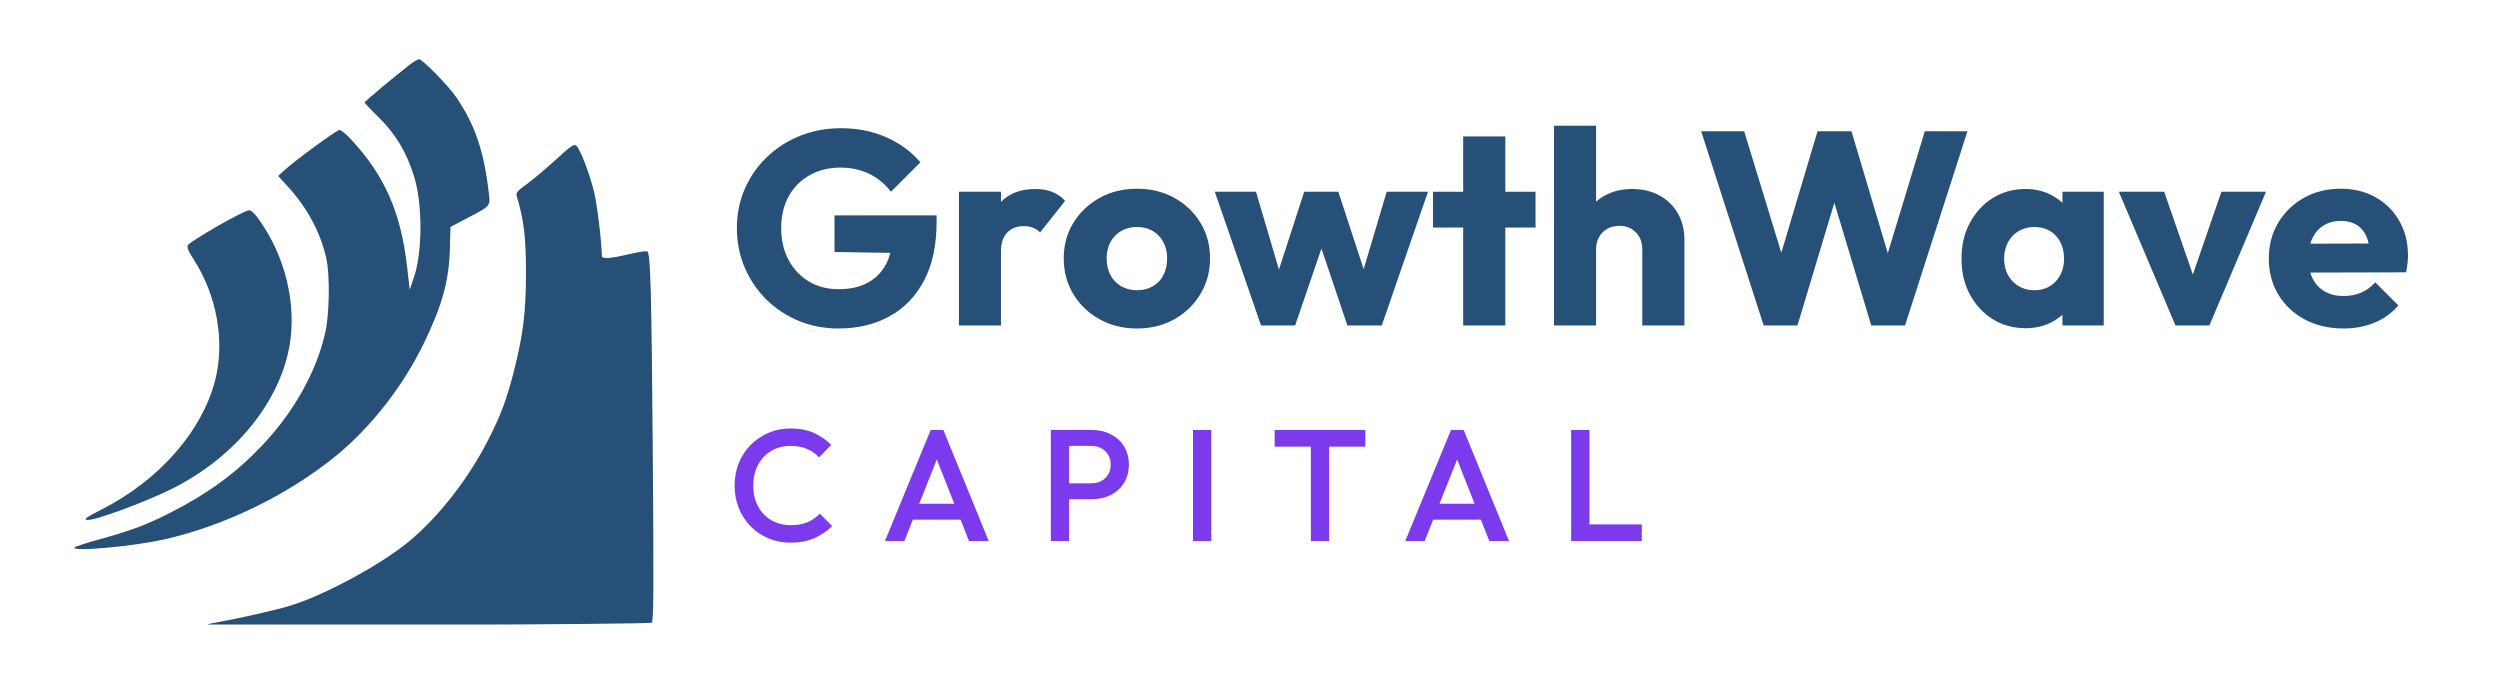
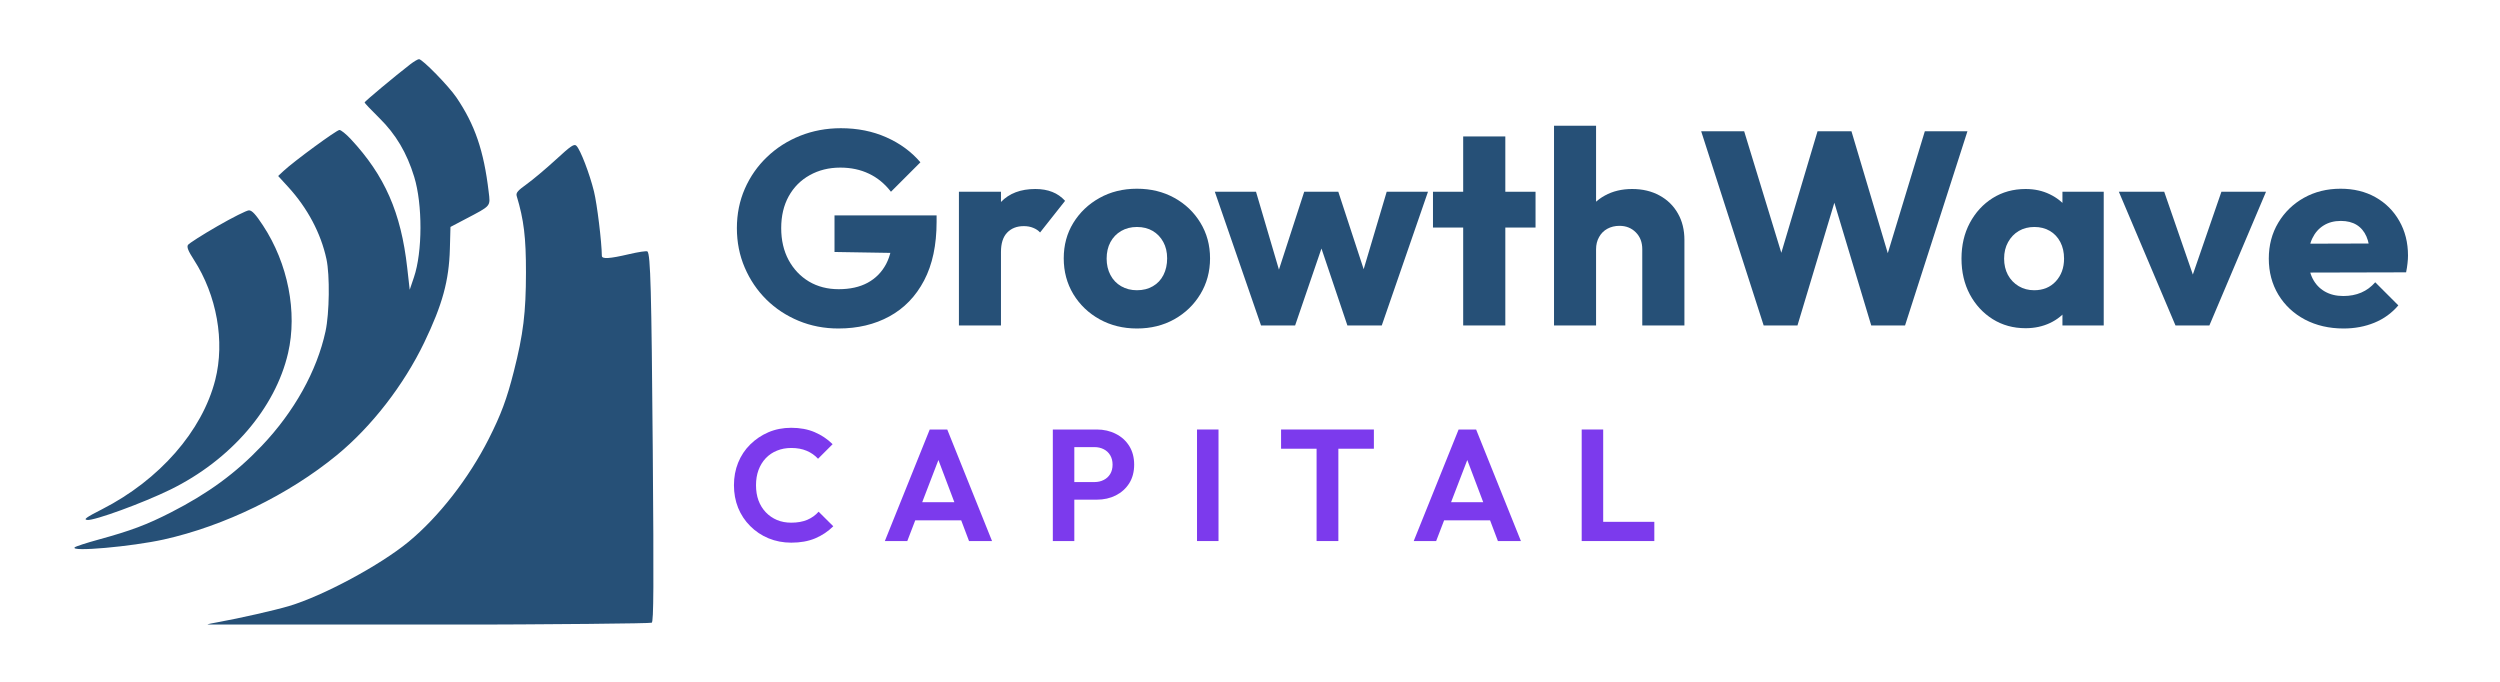
<svg xmlns="http://www.w3.org/2000/svg" width="550" zoomAndPan="magnify" viewBox="0 0 412.5 112.5" height="150" preserveAspectRatio="xMidYMid meet" version="1.0">
  <defs>
    <g />
-     <clipPath id="2fd14a473f">
+     <clipPath id="502121f1b3">
      <path d="M 12 9.707 L 108 9.707 L 108 103.043 L 12 103.043 Z M 12 9.707 " clip-rule="nonzero" />
    </clipPath>
  </defs>
-   <g clip-path="url(#2fd14a473f)">
+   <g clip-path="url(#502121f1b3)">
    <path fill="#265077" d="M 67.668 10.629 C 65.105 12.613 60.152 16.75 60.152 16.906 C 60.152 17 61.258 18.168 62.609 19.496 C 65.32 22.168 67.133 25.223 68.344 29.18 C 69.738 33.727 69.719 41.57 68.301 45.746 L 67.602 47.812 L 67.191 44.18 C 66.172 35.082 63.488 28.969 57.875 22.945 C 57.105 22.121 56.266 21.445 56.008 21.445 C 55.543 21.445 48.504 26.605 46.785 28.207 L 45.895 29.039 L 47.551 30.848 C 50.738 34.328 52.953 38.5 53.867 42.758 C 54.438 45.418 54.355 51.695 53.711 54.672 C 52.297 61.199 48.547 67.938 43.184 73.57 C 38.902 78.074 34.375 81.391 28.234 84.531 C 24.219 86.586 21.617 87.562 16.258 89.031 C 14.262 89.578 12.492 90.156 12.328 90.312 C 11.508 91.098 21.734 90.191 27.023 89.016 C 37.035 86.785 47.617 81.629 55.574 75.102 C 61.301 70.402 66.613 63.555 70.008 56.496 C 73.008 50.25 74.086 46.305 74.23 41.051 L 74.328 37.445 L 76.793 36.148 C 81.105 33.883 80.922 34.098 80.629 31.629 C 79.832 24.879 78.359 20.574 75.305 16.074 C 74.031 14.191 69.699 9.762 69.137 9.762 C 68.945 9.762 68.285 10.152 67.668 10.629 M 91.703 26.352 C 90.066 27.852 87.906 29.668 86.898 30.391 C 85.43 31.438 85.102 31.824 85.254 32.336 C 86.438 36.254 86.793 39.195 86.785 44.969 C 86.777 51.598 86.344 55.129 84.789 61.262 C 83.621 65.855 82.684 68.379 80.637 72.426 C 77.344 78.93 72.398 85.281 67.414 89.395 C 62.742 93.254 53.281 98.336 47.68 100 C 45.309 100.703 39.594 102 36.004 102.652 C 33.895 103.035 33.848 103.062 34.898 103.297 C 35.5 103.434 36.492 103.461 37.098 103.359 C 37.703 103.258 53.711 103.133 72.672 103.082 C 91.629 103.031 107.32 102.879 107.539 102.746 C 107.852 102.555 107.883 96.699 107.707 74.367 C 107.492 47.84 107.336 42 106.828 41.488 C 106.711 41.371 105.344 41.574 103.789 41.938 C 100.562 42.695 99.309 42.773 99.305 42.207 C 99.285 39.93 98.52 33.68 98.004 31.582 C 97.273 28.625 95.773 24.719 95.109 24.055 C 94.738 23.688 94.223 24.035 91.703 26.352 M 35.855 37.328 C 33.355 38.77 31.176 40.16 31.012 40.418 C 30.793 40.762 31.059 41.426 31.988 42.859 C 35.777 48.727 37.133 56.336 35.516 62.684 C 33.367 71.121 26.316 79.184 16.867 84.012 C 14.199 85.371 13.73 85.711 14.395 85.793 C 15.543 85.938 23.586 83 28.102 80.789 C 38.074 75.902 45.426 67.375 47.535 58.242 C 49.09 51.508 47.516 43.477 43.406 37.223 C 42.195 35.371 41.578 34.707 41.078 34.707 C 40.707 34.707 38.355 35.887 35.855 37.328 " fill-opacity="1" fill-rule="evenodd" />
  </g>
  <g fill="#7c3aed" fill-opacity="1">
-     <g transform="translate(120.1327, 89.27553)">
+     <g transform="translate(120.1327, 89.2734)">
      <g>
-         <path d="M 10.312 0.266 C 8.988 0.266 7.766 0.023 6.641 -0.453 C 5.516 -0.93 4.531 -1.602 3.688 -2.469 C 2.852 -3.332 2.207 -4.336 1.75 -5.484 C 1.301 -6.629 1.078 -7.852 1.078 -9.156 C 1.078 -10.469 1.301 -11.691 1.75 -12.828 C 2.207 -13.973 2.852 -14.973 3.688 -15.828 C 4.531 -16.68 5.516 -17.352 6.641 -17.844 C 7.766 -18.332 8.988 -18.578 10.312 -18.578 C 11.789 -18.578 13.07 -18.332 14.156 -17.844 C 15.238 -17.352 16.195 -16.691 17.031 -15.859 L 15 -13.812 C 14.457 -14.406 13.797 -14.867 13.016 -15.203 C 12.242 -15.535 11.344 -15.703 10.312 -15.703 C 9.406 -15.703 8.578 -15.547 7.828 -15.234 C 7.078 -14.922 6.426 -14.469 5.875 -13.875 C 5.32 -13.289 4.895 -12.598 4.594 -11.797 C 4.301 -10.992 4.156 -10.113 4.156 -9.156 C 4.156 -8.195 4.301 -7.316 4.594 -6.516 C 4.895 -5.711 5.32 -5.02 5.875 -4.438 C 6.426 -3.852 7.078 -3.406 7.828 -3.094 C 8.578 -2.781 9.406 -2.625 10.312 -2.625 C 11.426 -2.625 12.367 -2.789 13.141 -3.125 C 13.922 -3.469 14.582 -3.938 15.125 -4.531 L 17.172 -2.484 C 16.328 -1.629 15.336 -0.957 14.203 -0.469 C 13.078 0.02 11.781 0.266 10.312 0.266 Z M 10.312 0.266 " />
+         <path d="M 10.422 0.266 C 9.078 0.266 7.828 0.023 6.672 -0.453 C 5.523 -0.93 4.52 -1.602 3.656 -2.469 C 2.789 -3.332 2.125 -4.336 1.656 -5.484 C 1.195 -6.641 0.969 -7.883 0.969 -9.219 C 0.969 -10.539 1.195 -11.773 1.656 -12.922 C 2.125 -14.078 2.789 -15.082 3.656 -15.938 C 4.52 -16.789 5.52 -17.461 6.656 -17.953 C 7.801 -18.441 9.055 -18.688 10.422 -18.688 C 11.879 -18.688 13.164 -18.445 14.281 -17.969 C 15.406 -17.488 16.395 -16.828 17.25 -15.984 L 14.844 -13.578 C 14.332 -14.141 13.707 -14.578 12.969 -14.891 C 12.238 -15.203 11.391 -15.359 10.422 -15.359 C 9.566 -15.359 8.785 -15.211 8.078 -14.922 C 7.367 -14.641 6.75 -14.223 6.219 -13.672 C 5.695 -13.117 5.297 -12.461 5.016 -11.703 C 4.742 -10.953 4.609 -10.125 4.609 -9.219 C 4.609 -8.289 4.742 -7.453 5.016 -6.703 C 5.297 -5.953 5.695 -5.301 6.219 -4.75 C 6.75 -4.195 7.367 -3.77 8.078 -3.469 C 8.785 -3.176 9.566 -3.031 10.422 -3.031 C 11.441 -3.031 12.32 -3.188 13.062 -3.5 C 13.812 -3.82 14.438 -4.27 14.938 -4.844 L 17.359 -2.438 C 16.492 -1.582 15.492 -0.914 14.359 -0.438 C 13.234 0.031 11.922 0.266 10.422 0.266 Z M 10.422 0.266 " />
      </g>
    </g>
  </g>
  <g fill="#7c3aed" fill-opacity="1">
-     <g transform="translate(145.3899, 89.27553)">
+     <g transform="translate(145.4684, 89.2734)">
      <g>
-         <path d="M 0.625 0 L 8.172 -18.328 L 10.266 -18.328 L 17.75 0 L 14.5 0 L 8.641 -14.844 L 9.734 -14.844 L 3.828 0 Z M 4.344 -3.531 L 4.344 -6.156 L 14.047 -6.156 L 14.047 -3.531 Z M 4.344 -3.531 " />
+         <path d="M 0.531 0 L 7.938 -18.406 L 10.828 -18.406 L 18.219 0 L 14.422 0 L 8.719 -15.094 L 10.031 -15.094 L 4.234 0 Z M 4.453 -3.422 L 4.453 -6.406 L 14.344 -6.406 L 14.344 -3.422 Z M 4.453 -3.422 " />
      </g>
    </g>
  </g>
  <g fill="#7c3aed" fill-opacity="1">
-     <g transform="translate(171.4061, 89.27553)">
+     <g transform="translate(171.8248, 89.2734)">
      <g>
-         <path d="M 4.062 -6.906 L 4.062 -9.531 L 8.641 -9.531 C 9.266 -9.531 9.816 -9.656 10.297 -9.906 C 10.773 -10.156 11.156 -10.508 11.438 -10.969 C 11.719 -11.438 11.859 -11.984 11.859 -12.609 C 11.859 -13.242 11.719 -13.789 11.438 -14.25 C 11.156 -14.707 10.773 -15.062 10.297 -15.312 C 9.816 -15.57 9.266 -15.703 8.641 -15.703 L 4.062 -15.703 L 4.062 -18.328 L 8.797 -18.328 C 9.941 -18.328 10.973 -18.086 11.891 -17.609 C 12.805 -17.141 13.531 -16.477 14.062 -15.625 C 14.594 -14.77 14.859 -13.766 14.859 -12.609 C 14.859 -11.461 14.594 -10.461 14.062 -9.609 C 13.531 -8.754 12.805 -8.086 11.891 -7.609 C 10.973 -7.141 9.941 -6.906 8.797 -6.906 Z M 1.984 0 L 1.984 -18.328 L 5 -18.328 L 5 0 Z M 1.984 0 " />
+         <path d="M 4.5 -6.828 L 4.5 -9.734 L 8.766 -9.734 C 9.328 -9.734 9.832 -9.848 10.281 -10.078 C 10.738 -10.305 11.098 -10.633 11.359 -11.062 C 11.617 -11.488 11.75 -12.004 11.75 -12.609 C 11.75 -13.203 11.617 -13.719 11.359 -14.156 C 11.098 -14.594 10.738 -14.926 10.281 -15.156 C 9.832 -15.383 9.328 -15.5 8.766 -15.5 L 4.5 -15.5 L 4.5 -18.406 L 9.141 -18.406 C 10.305 -18.406 11.352 -18.164 12.281 -17.688 C 13.219 -17.219 13.957 -16.551 14.5 -15.688 C 15.039 -14.82 15.312 -13.797 15.312 -12.609 C 15.312 -11.422 15.039 -10.395 14.5 -9.531 C 13.957 -8.676 13.219 -8.008 12.281 -7.531 C 11.352 -7.062 10.305 -6.828 9.141 -6.828 Z M 1.891 0 L 1.891 -18.406 L 5.438 -18.406 L 5.438 0 Z M 1.891 0 " />
      </g>
    </g>
  </g>
  <g fill="#7c3aed" fill-opacity="1">
-     <g transform="translate(194.8577, 89.27553)">
+     <g transform="translate(195.6166, 89.2734)">
      <g>
-         <path d="M 1.984 0 L 1.984 -18.328 L 5 -18.328 L 5 0 Z M 1.984 0 " />
+         <path d="M 1.891 0 L 1.891 -18.406 L 5.438 -18.406 L 5.438 0 Z M 1.891 0 " />
      </g>
    </g>
  </g>
  <g fill="#7c3aed" fill-opacity="1">
-     <g transform="translate(209.6998, 89.27553)">
+     <g transform="translate(210.7989, 89.2734)">
      <g>
-         <path d="M 6.594 0 L 6.594 -17.797 L 9.609 -17.797 L 9.609 0 Z M 0.625 -15.578 L 0.625 -18.328 L 15.578 -18.328 L 15.578 -15.578 Z M 0.625 -15.578 " />
+         <path d="M 6.438 0 L 6.438 -18 L 10.031 -18 L 10.031 0 Z M 0.578 -15.234 L 0.578 -18.406 L 15.891 -18.406 L 15.891 -15.234 Z M 0.578 -15.234 " />
      </g>
    </g>
  </g>
  <g fill="#7c3aed" fill-opacity="1">
-     <g transform="translate(231.2403, 89.27553)">
+     <g transform="translate(232.732, 89.2734)">
      <g>
-         <path d="M 0.625 0 L 8.172 -18.328 L 10.266 -18.328 L 17.75 0 L 14.5 0 L 8.641 -14.844 L 9.734 -14.844 L 3.828 0 Z M 4.344 -3.531 L 4.344 -6.156 L 14.047 -6.156 L 14.047 -3.531 Z M 4.344 -3.531 " />
+         <path d="M 0.531 0 L 7.938 -18.406 L 10.828 -18.406 L 18.219 0 L 14.422 0 L 8.719 -15.094 L 10.031 -15.094 L 4.234 0 Z M 4.453 -3.422 L 4.453 -6.406 L 14.344 -6.406 L 14.344 -3.422 Z M 4.453 -3.422 " />
      </g>
    </g>
  </g>
  <g fill="#7c3aed" fill-opacity="1">
-     <g transform="translate(257.2564, 89.27553)">
+     <g transform="translate(259.0883, 89.2734)">
      <g>
-         <path d="M 1.984 0 L 1.984 -18.328 L 5 -18.328 L 5 0 Z M 4.062 0 L 4.062 -2.75 L 13.641 -2.75 L 13.641 0 Z M 4.062 0 " />
+         <path d="M 1.891 0 L 1.891 -18.406 L 5.438 -18.406 L 5.438 0 Z M 4.5 0 L 4.5 -3.172 L 13.875 -3.172 L 13.875 0 Z M 4.5 0 " />
      </g>
    </g>
  </g>
  <g fill="#265077" fill-opacity="1">
    <g transform="translate(120.1327, 53.70132)">
      <g>
        <path d="M 18.203 0.5 C 15.867 0.5 13.68 0.078 11.641 -0.766 C 9.598 -1.617 7.82 -2.789 6.312 -4.281 C 4.801 -5.781 3.613 -7.535 2.75 -9.547 C 1.883 -11.566 1.453 -13.738 1.453 -16.062 C 1.453 -18.395 1.891 -20.562 2.766 -22.562 C 3.641 -24.562 4.859 -26.305 6.422 -27.797 C 7.984 -29.297 9.805 -30.461 11.891 -31.297 C 13.984 -32.129 16.223 -32.547 18.609 -32.547 C 21.359 -32.547 23.859 -32.047 26.109 -31.047 C 28.367 -30.047 30.242 -28.672 31.734 -26.922 L 26.875 -22.062 C 25.844 -23.395 24.629 -24.391 23.234 -25.047 C 21.848 -25.711 20.273 -26.047 18.516 -26.047 C 16.641 -26.047 14.957 -25.629 13.469 -24.797 C 11.988 -23.973 10.832 -22.812 10 -21.312 C 9.176 -19.812 8.766 -18.062 8.766 -16.062 C 8.766 -14.07 9.172 -12.316 9.984 -10.797 C 10.805 -9.285 11.926 -8.102 13.344 -7.25 C 14.77 -6.406 16.406 -5.984 18.25 -5.984 C 20.125 -5.984 21.719 -6.336 23.031 -7.047 C 24.352 -7.766 25.367 -8.797 26.078 -10.141 C 26.785 -11.492 27.141 -13.133 27.141 -15.062 L 31.859 -11.891 L 17.562 -12.125 L 17.562 -18.156 L 34.406 -18.156 L 34.406 -17.109 C 34.406 -13.266 33.719 -10.035 32.344 -7.422 C 30.969 -4.805 29.062 -2.832 26.625 -1.5 C 24.188 -0.164 21.379 0.5 18.203 0.5 Z M 18.203 0.5 " />
      </g>
    </g>
  </g>
  <g fill="#265077" fill-opacity="1">
    <g transform="translate(155.7686, 53.70132)">
      <g>
        <path d="M 2.453 0 L 2.453 -22.062 L 9.391 -22.062 L 9.391 0 Z M 9.391 -12.125 L 6.484 -14.391 C 7.066 -16.961 8.035 -18.957 9.391 -20.375 C 10.754 -21.801 12.645 -22.516 15.062 -22.516 C 16.125 -22.516 17.055 -22.352 17.859 -22.031 C 18.66 -21.719 19.363 -21.227 19.969 -20.562 L 15.844 -15.344 C 15.539 -15.676 15.16 -15.93 14.703 -16.109 C 14.254 -16.297 13.738 -16.391 13.156 -16.391 C 12.008 -16.391 11.094 -16.031 10.406 -15.312 C 9.727 -14.602 9.391 -13.539 9.391 -12.125 Z M 9.391 -12.125 " />
      </g>
    </g>
  </g>
  <g fill="#265077" fill-opacity="1">
    <g transform="translate(174.517, 53.70132)">
      <g>
        <path d="M 13.078 0.5 C 10.805 0.5 8.754 -0.004 6.922 -1.016 C 5.086 -2.035 3.641 -3.422 2.578 -5.172 C 1.523 -6.93 1 -8.898 1 -11.078 C 1 -13.254 1.523 -15.203 2.578 -16.922 C 3.641 -18.648 5.078 -20.02 6.891 -21.031 C 8.711 -22.051 10.773 -22.562 13.078 -22.562 C 15.367 -22.562 17.422 -22.062 19.234 -21.062 C 21.055 -20.062 22.492 -18.691 23.547 -16.953 C 24.609 -15.211 25.141 -13.254 25.141 -11.078 C 25.141 -8.898 24.609 -6.93 23.547 -5.172 C 22.492 -3.422 21.055 -2.035 19.234 -1.016 C 17.422 -0.004 15.367 0.5 13.078 0.5 Z M 13.078 -5.812 C 14.078 -5.812 14.953 -6.031 15.703 -6.469 C 16.461 -6.906 17.047 -7.523 17.453 -8.328 C 17.859 -9.129 18.062 -10.047 18.062 -11.078 C 18.062 -12.109 17.848 -13.008 17.422 -13.781 C 17.004 -14.551 16.426 -15.156 15.688 -15.594 C 14.945 -16.031 14.078 -16.25 13.078 -16.25 C 12.109 -16.25 11.242 -16.031 10.484 -15.594 C 9.723 -15.156 9.129 -14.539 8.703 -13.75 C 8.285 -12.969 8.078 -12.062 8.078 -11.031 C 8.078 -10.031 8.285 -9.129 8.703 -8.328 C 9.129 -7.523 9.723 -6.906 10.484 -6.469 C 11.242 -6.031 12.109 -5.812 13.078 -5.812 Z M 13.078 -5.812 " />
      </g>
    </g>
  </g>
  <g fill="#265077" fill-opacity="1">
    <g transform="translate(200.2111, 53.70132)">
      <g>
        <path d="M 7.859 0 L 0.234 -22.062 L 7.031 -22.062 L 11.75 -6.031 L 9.766 -5.984 L 14.984 -22.062 L 20.609 -22.062 L 25.875 -5.984 L 23.828 -6.031 L 28.594 -22.062 L 35.406 -22.062 L 27.781 0 L 22.109 0 L 16.969 -15.25 L 18.703 -15.25 L 13.484 0 Z M 7.859 0 " />
      </g>
    </g>
  </g>
  <g fill="#265077" fill-opacity="1">
    <g transform="translate(235.847, 53.70132)">
      <g>
        <path d="M 5.578 0 L 5.578 -31.188 L 12.531 -31.188 L 12.531 0 Z M 0.594 -16.156 L 0.594 -22.062 L 17.516 -22.062 L 17.516 -16.156 Z M 0.594 -16.156 " />
      </g>
    </g>
  </g>
  <g fill="#265077" fill-opacity="1">
    <g transform="translate(253.96, 53.70132)">
      <g>
        <path d="M 17.016 0 L 17.016 -12.578 C 17.016 -13.723 16.66 -14.648 15.953 -15.359 C 15.242 -16.078 14.344 -16.438 13.25 -16.438 C 12.5 -16.438 11.832 -16.273 11.25 -15.953 C 10.676 -15.641 10.223 -15.188 9.891 -14.594 C 9.555 -14 9.391 -13.328 9.391 -12.578 L 6.719 -13.891 C 6.719 -15.617 7.078 -17.129 7.797 -18.422 C 8.523 -19.723 9.539 -20.727 10.844 -21.438 C 12.145 -22.156 13.645 -22.516 15.344 -22.516 C 17.062 -22.516 18.57 -22.156 19.875 -21.438 C 21.176 -20.727 22.18 -19.742 22.891 -18.484 C 23.609 -17.234 23.969 -15.773 23.969 -14.109 L 23.969 0 Z M 2.453 0 L 2.453 -32.953 L 9.391 -32.953 L 9.391 0 Z M 2.453 0 " />
      </g>
    </g>
  </g>
  <g fill="#265077" fill-opacity="1">
    <g transform="translate(279.9265, 53.70132)">
      <g>
        <path d="M 11.078 0 L 0.766 -32.047 L 7.859 -32.047 L 15.391 -7.406 L 12.625 -7.406 L 19.969 -32.047 L 25.562 -32.047 L 32.906 -7.406 L 30.188 -7.406 L 37.672 -32.047 L 44.703 -32.047 L 34.406 0 L 28.828 0 L 21.422 -24.641 L 24.062 -24.641 L 16.656 0 Z M 11.078 0 " />
      </g>
    </g>
  </g>
  <g fill="#265077" fill-opacity="1">
    <g transform="translate(322.5531, 53.70132)">
      <g>
        <path d="M 11.672 0.453 C 9.641 0.453 7.828 -0.047 6.234 -1.047 C 4.648 -2.047 3.395 -3.406 2.469 -5.125 C 1.551 -6.852 1.094 -8.82 1.094 -11.031 C 1.094 -13.238 1.551 -15.203 2.469 -16.922 C 3.395 -18.648 4.648 -20.016 6.234 -21.016 C 7.828 -22.016 9.641 -22.516 11.672 -22.516 C 13.148 -22.516 14.484 -22.223 15.672 -21.641 C 16.867 -21.066 17.848 -20.273 18.609 -19.266 C 19.367 -18.254 19.789 -17.098 19.875 -15.797 L 19.875 -6.266 C 19.789 -4.961 19.375 -3.801 18.625 -2.781 C 17.883 -1.77 16.91 -0.977 15.703 -0.406 C 14.492 0.164 13.148 0.453 11.672 0.453 Z M 13.078 -5.812 C 14.555 -5.812 15.75 -6.301 16.656 -7.281 C 17.562 -8.27 18.016 -9.52 18.016 -11.031 C 18.016 -12.062 17.812 -12.969 17.406 -13.75 C 17 -14.539 16.426 -15.156 15.688 -15.594 C 14.945 -16.031 14.094 -16.25 13.125 -16.25 C 12.156 -16.25 11.297 -16.031 10.547 -15.594 C 9.805 -15.156 9.219 -14.539 8.781 -13.75 C 8.344 -12.969 8.125 -12.062 8.125 -11.031 C 8.125 -10.031 8.332 -9.133 8.75 -8.344 C 9.176 -7.562 9.77 -6.941 10.531 -6.484 C 11.289 -6.035 12.141 -5.812 13.078 -5.812 Z M 17.75 0 L 17.75 -5.953 L 18.797 -11.297 L 17.75 -16.656 L 17.75 -22.062 L 24.562 -22.062 L 24.562 0 Z M 17.75 0 " />
      </g>
    </g>
  </g>
  <g fill="#265077" fill-opacity="1">
    <g transform="translate(349.5637, 53.70132)">
      <g>
        <path d="M 9.391 0 L 0.047 -22.062 L 7.531 -22.062 L 13.891 -3.672 L 10.625 -3.672 L 16.969 -22.062 L 24.328 -22.062 L 14.984 0 Z M 9.391 0 " />
      </g>
    </g>
  </g>
  <g fill="#265077" fill-opacity="1">
    <g transform="translate(373.3512, 53.70132)">
      <g>
        <path d="M 13.344 0.5 C 10.957 0.5 8.832 0.008 6.969 -0.969 C 5.102 -1.957 3.641 -3.328 2.578 -5.078 C 1.523 -6.836 1 -8.82 1 -11.031 C 1 -13.238 1.52 -15.211 2.562 -16.953 C 3.602 -18.691 5.016 -20.062 6.797 -21.062 C 8.586 -22.062 10.602 -22.562 12.844 -22.562 C 15.02 -22.562 16.941 -22.094 18.609 -21.156 C 20.273 -20.219 21.582 -18.914 22.531 -17.25 C 23.488 -15.582 23.969 -13.676 23.969 -11.531 C 23.969 -11.133 23.941 -10.719 23.891 -10.281 C 23.848 -9.844 23.77 -9.336 23.656 -8.766 L 4.625 -8.719 L 4.625 -13.484 L 20.703 -13.531 L 17.703 -11.531 C 17.672 -12.801 17.473 -13.852 17.109 -14.688 C 16.742 -15.52 16.207 -16.156 15.5 -16.594 C 14.789 -17.031 13.922 -17.25 12.891 -17.25 C 11.797 -17.25 10.848 -17 10.047 -16.5 C 9.242 -16 8.625 -15.297 8.188 -14.391 C 7.75 -13.484 7.531 -12.379 7.531 -11.078 C 7.531 -9.773 7.766 -8.66 8.234 -7.734 C 8.703 -6.816 9.367 -6.109 10.234 -5.609 C 11.098 -5.109 12.117 -4.859 13.297 -4.859 C 14.391 -4.859 15.375 -5.047 16.25 -5.422 C 17.125 -5.797 17.895 -6.363 18.562 -7.125 L 22.375 -3.312 C 21.289 -2.039 19.973 -1.086 18.422 -0.453 C 16.879 0.18 15.188 0.5 13.344 0.5 Z M 13.344 0.5 " />
      </g>
    </g>
  </g>
</svg>
